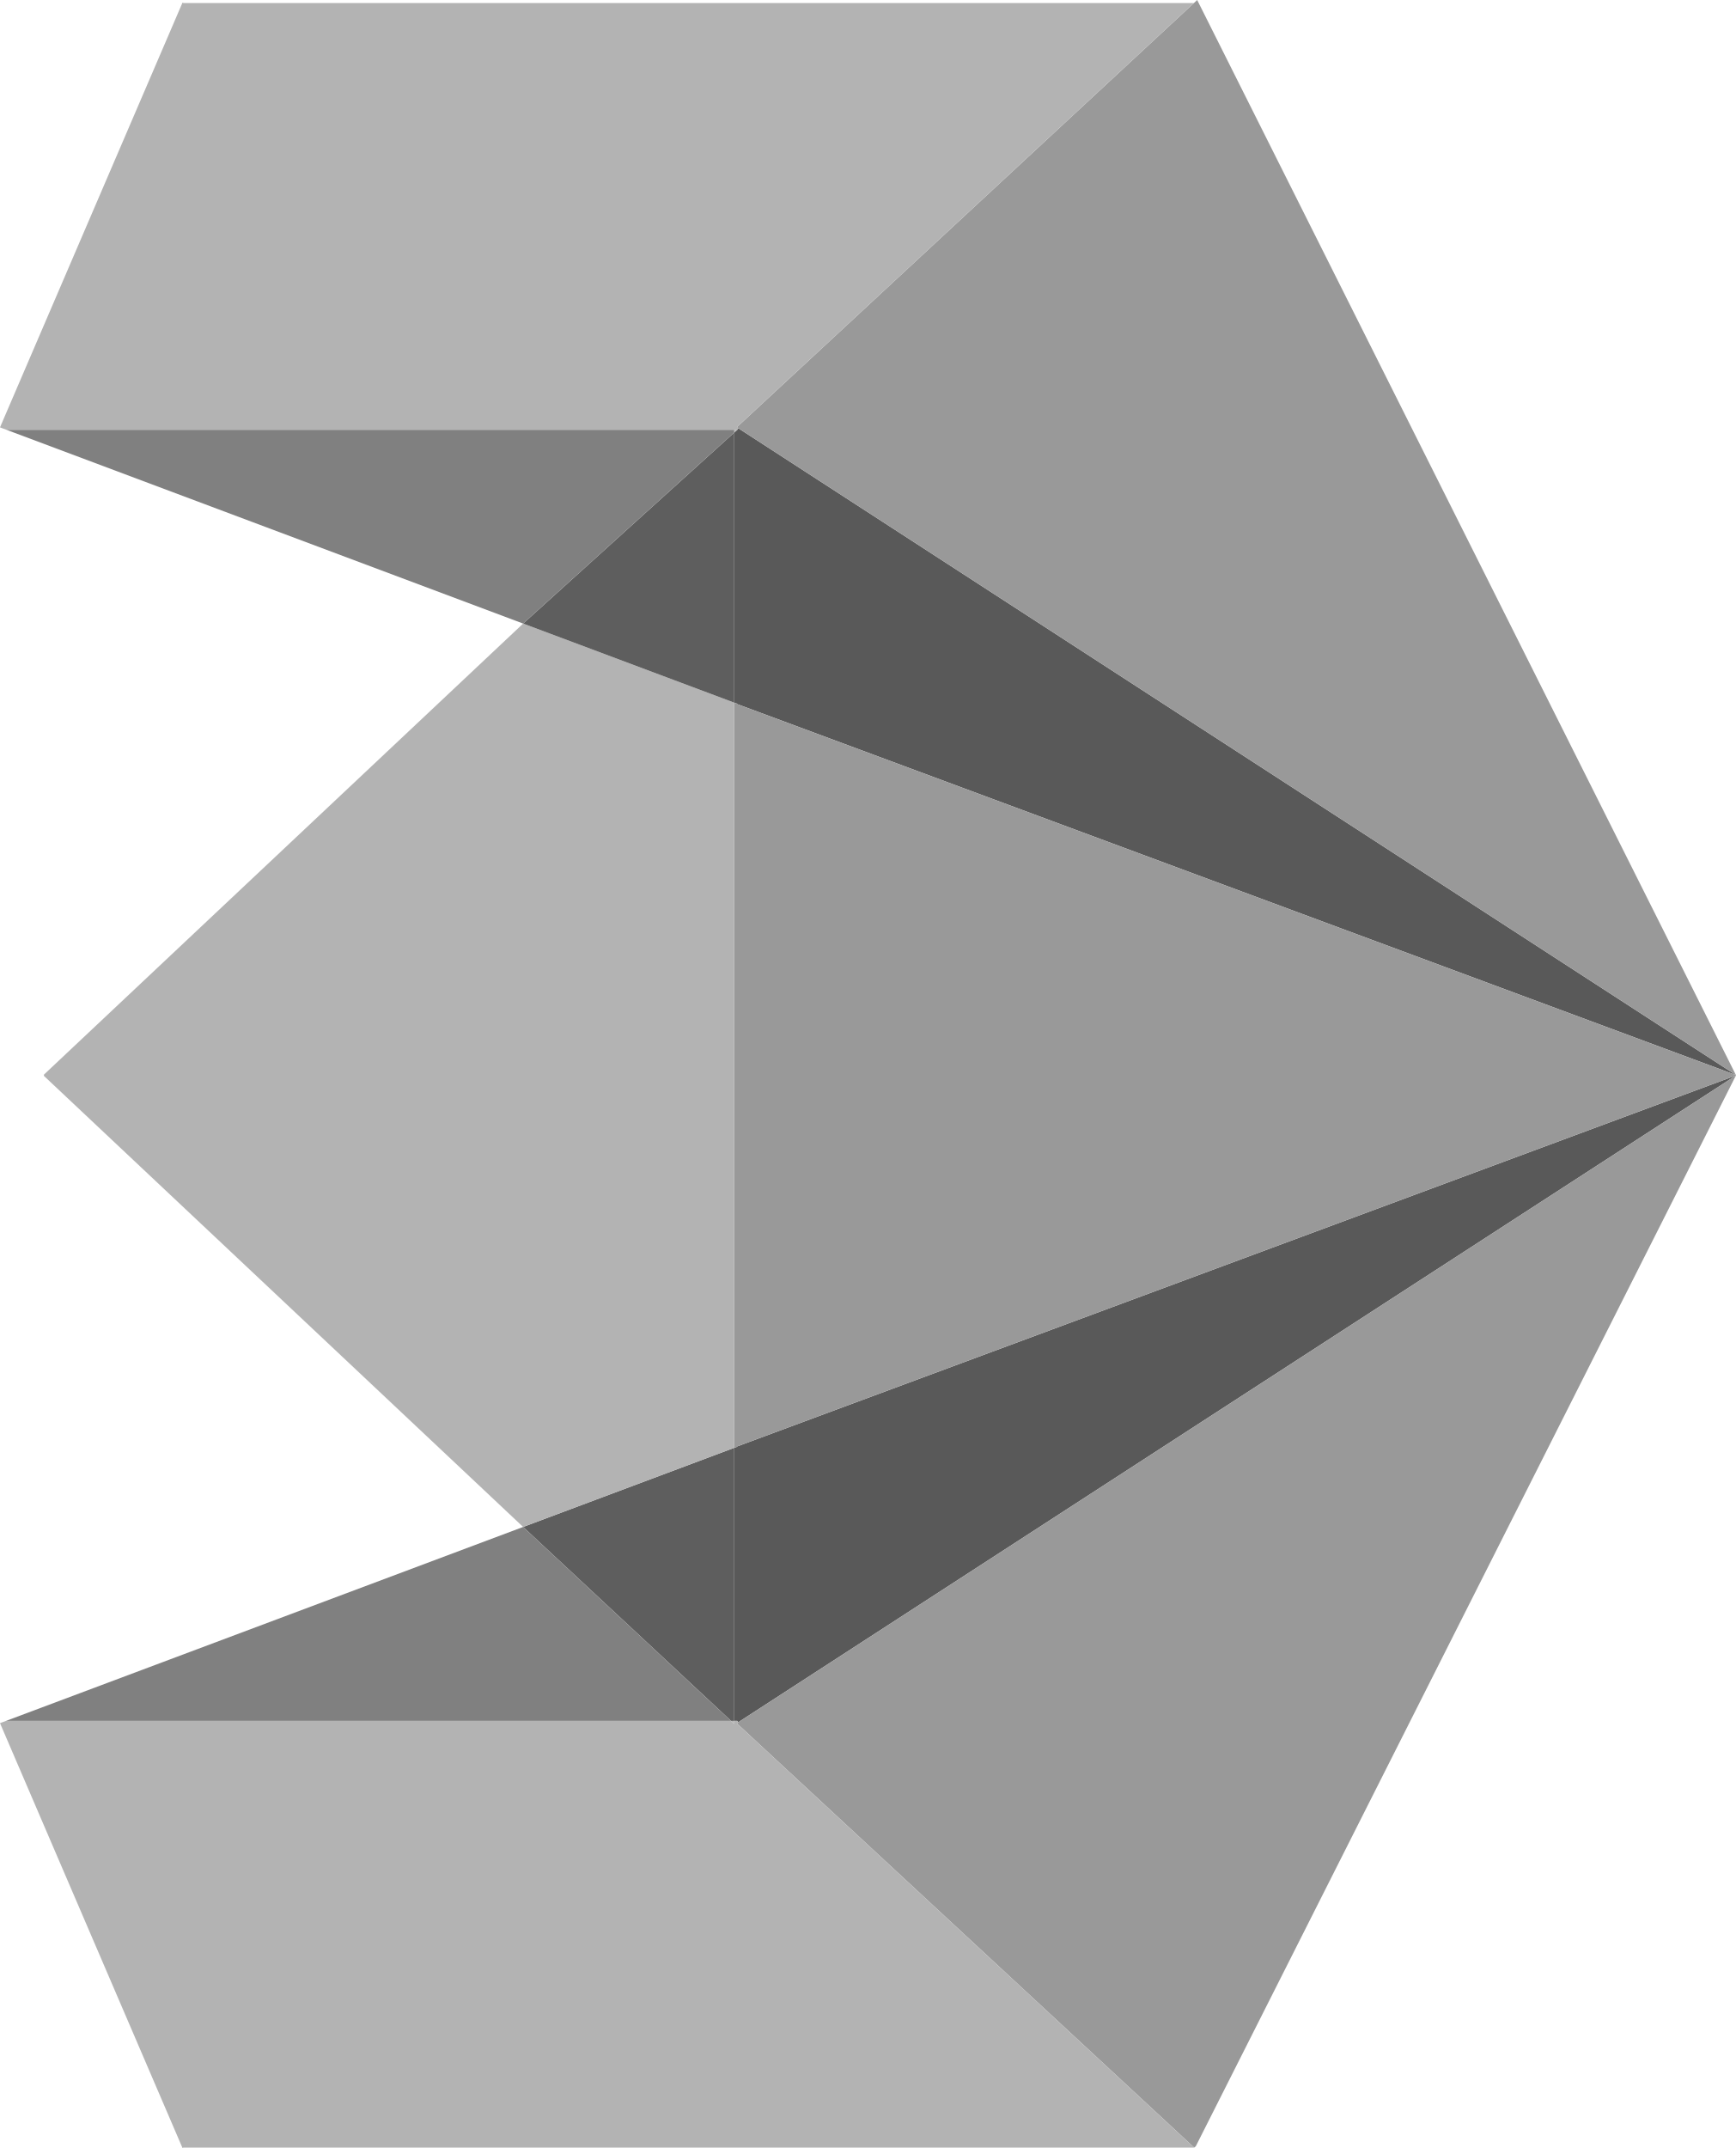
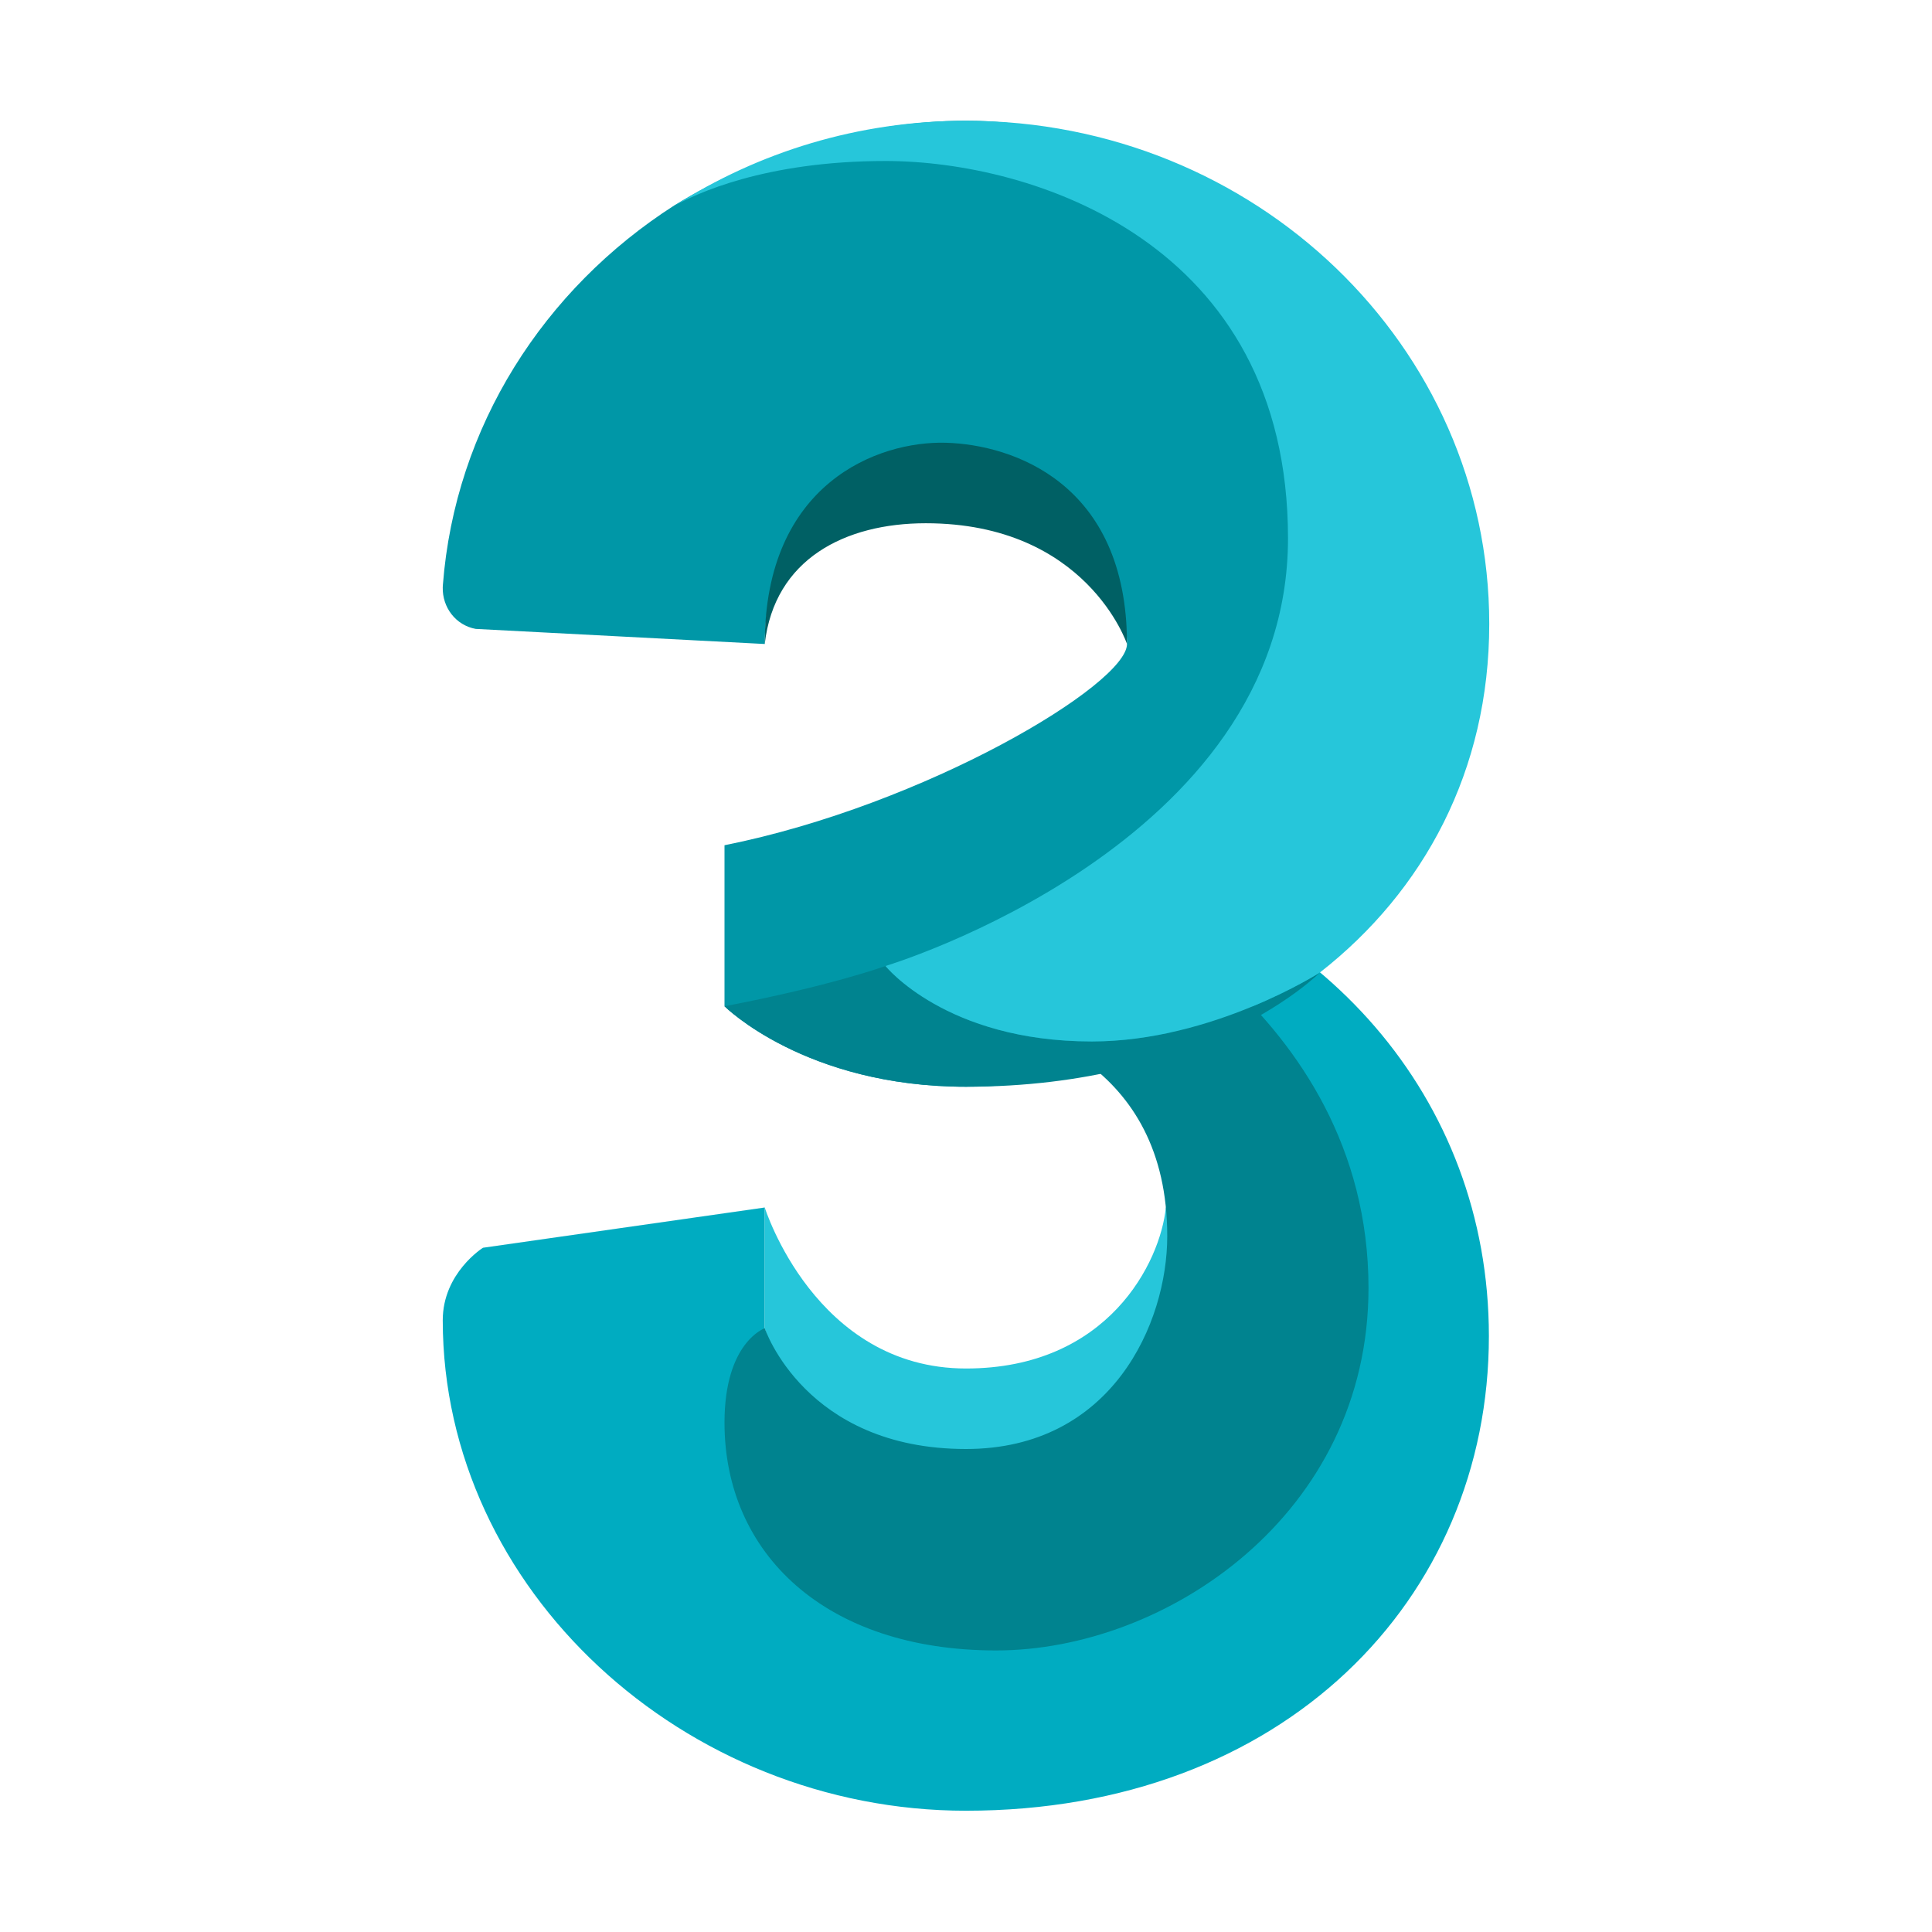
- <svg xmlns="http://www.w3.org/2000/svg" viewBox="0 0 413.41 511.4">
-   <defs>
-     <style>.cls-1{fill:#595959;}.cls-2{fill:#999;}.cls-3{fill:#b3b3b3;}.cls-4{fill:#5e5e5e;}.cls-5{fill:gray;}</style>
-   </defs>
-   <g id="Layer_2" data-name="Layer 2">
-     <g id="Layer_1-2" data-name="Layer 1">
-       <polygon class="cls-1" points="175.54 167.54 174.85 167.29 174.85 102.99 175.57 102.34 175.82 101.95 413.4 255.95 175.52 167.62 175.54 167.54" />
-       <polygon class="cls-1" points="175.54 344.45 175.52 344.38 413.4 256.05 175.79 410.05 175.57 409.7 174.85 409.7 174.85 344.7 175.54 344.45" />
-       <polygon class="cls-2" points="285.1 0 413.4 255.95 175.82 101.95 175.52 101.75 175.57 101.62 284.33 0.72 285.1 0" />
-       <polygon class="cls-2" points="413.4 256.05 284.76 511 284.38 511.3 175.57 410.38 175.52 410.25 175.79 410.05 413.4 256.05" />
-       <polygon class="cls-3" points="175.52 101.75 175.82 101.95 175.57 102.34 174.85 102.34 1.57 102.34 0 101.75 43.46 0.62 43.46 0.62 43.68 0.72 284.33 0.72 175.57 101.62 175.52 101.75" />
-       <polygon class="cls-3" points="175.57 102.34 174.85 102.99 174.85 102.34 175.57 102.34" />
-       <polygon class="cls-3" points="175.57 409.7 175.79 410.05 175.52 410.25 175.57 410.38 284.38 511.3 43.68 511.3 43.46 511.4 0 410.25 1.47 409.7 174.08 409.7 174.85 410.43 174.85 409.7 175.57 409.7" />
-       <polygon class="cls-2" points="175.52 167.62 413.4 255.95 413.4 256.05 175.52 344.38 175.54 344.45 174.85 344.7 174.85 344.48 174.85 256.2 174.85 255.85 174.85 167.57 174.85 167.29 175.54 167.54 175.52 167.62" />
-       <polygon class="cls-3" points="174.85 409.7 174.85 410.43 174.08 409.7 174.85 409.7" />
-       <polygon class="cls-4" points="174.85 344.7 174.85 409.7 174.08 409.7 124.58 363.54 174.85 344.7" />
-       <polygon class="cls-3" points="174.85 344.48 174.85 344.7 124.58 363.54 10.46 256.15 10.46 255.85 124.58 148.46 174.85 167.29 174.85 167.57 174.85 255.85 174.85 256.2 174.85 344.48" />
-       <polygon class="cls-4" points="174.85 102.99 174.85 167.29 124.58 148.46 174.85 102.99" />
-       <polygon class="cls-5" points="174.85 102.34 174.85 102.99 124.58 148.46 1.57 102.34 174.85 102.34" />
-       <polygon class="cls-5" points="174.08 409.7 1.47 409.7 124.58 363.54 174.08 409.7" />
-     </g>
-   </g>
+ <svg xmlns="http://www.w3.org/2000/svg" viewBox="0 0 48 48" width="48px" height="48px">
+   <path fill="#00acc1" d="M27,21.339V22c0,0,5,3,5,10c0,4-3.41,7-7,7c-6,0-6-6-6-6v-3l-7,1c0,0-1.001,0.625-1,1.805 c0.006,6.695,6,12.182,13,12.182c7.875,0,12.991-5.237,12.991-11.791C36.991,27.25,32.798,22.621,27,21.339z" />
+   <path fill="#26c6da" d="M19,30v3c0,0,1,4,5,4c7,0,6.073-6.649,6-7l-1.035,0c-0.134,1.354-1.433,4-4.965,4 C20.25,34,19,30,19,30z" />
+   <path fill="#00838f" d="M27,22v4.4c1.126,0.837,2,2.167,2,4.311C29,32.875,27.625,36,24,36c-4,0-5-3-5-3s-1,0.344-1,2.344 c0,3.25,2.5,5.661,6.75,5.661c4.223,0,9.25-3.38,9.25-9.005C34,25,27,22,27,22z" />
+   <path fill="#0097a7" d="M24,3c-2.556,0-5.141,0.812-7.247,2.103c-3.234,2.072-5.448,5.493-5.75,9.433 c-0.001,0.019-0.002,0.038-0.003,0.057c-0.012,0.498,0.323,0.941,0.818,1.032L19,16c0-2,1-4,4-4s5,2,5,4c0,1-5,4-10,5v4c0,0,2,2,6,2 c7.18,0,11.146-6.917,11.146-12.646C35.146,7.451,29.5,3,24,3z" />
+   <path fill="#006064" d="M23,13c4,0,5,3,5,3c0-4-2.842-4.954-4.5-5c-1.681-0.047-4.5,1-4.5,5C19.242,13.885,21,13,23,13z" />
+   <path fill="#00838f" d="M24,27c6,0,8.796-2.841,8.796-2.841s-2.671,1.716-5.671,1.716C23.5,25.875,22,24,22,24 s-1.375,0.5-4,1C18,25,20,27,24,27z" />
+   <path fill="#26c6da" d="M24,3c-2.679,0-5.167,0.782-7.241,2.111C17.261,4.829,18.985,4,22,4c3.625,0,10,2,10,9.375 C32,21,22,24,22,24s1.5,1.875,5.125,1.875c3,0,5.671-1.716,5.671-1.716C35.38,22.138,37,19.141,37,15.5C37,8.596,31.18,3,24,3z" />
</svg>
